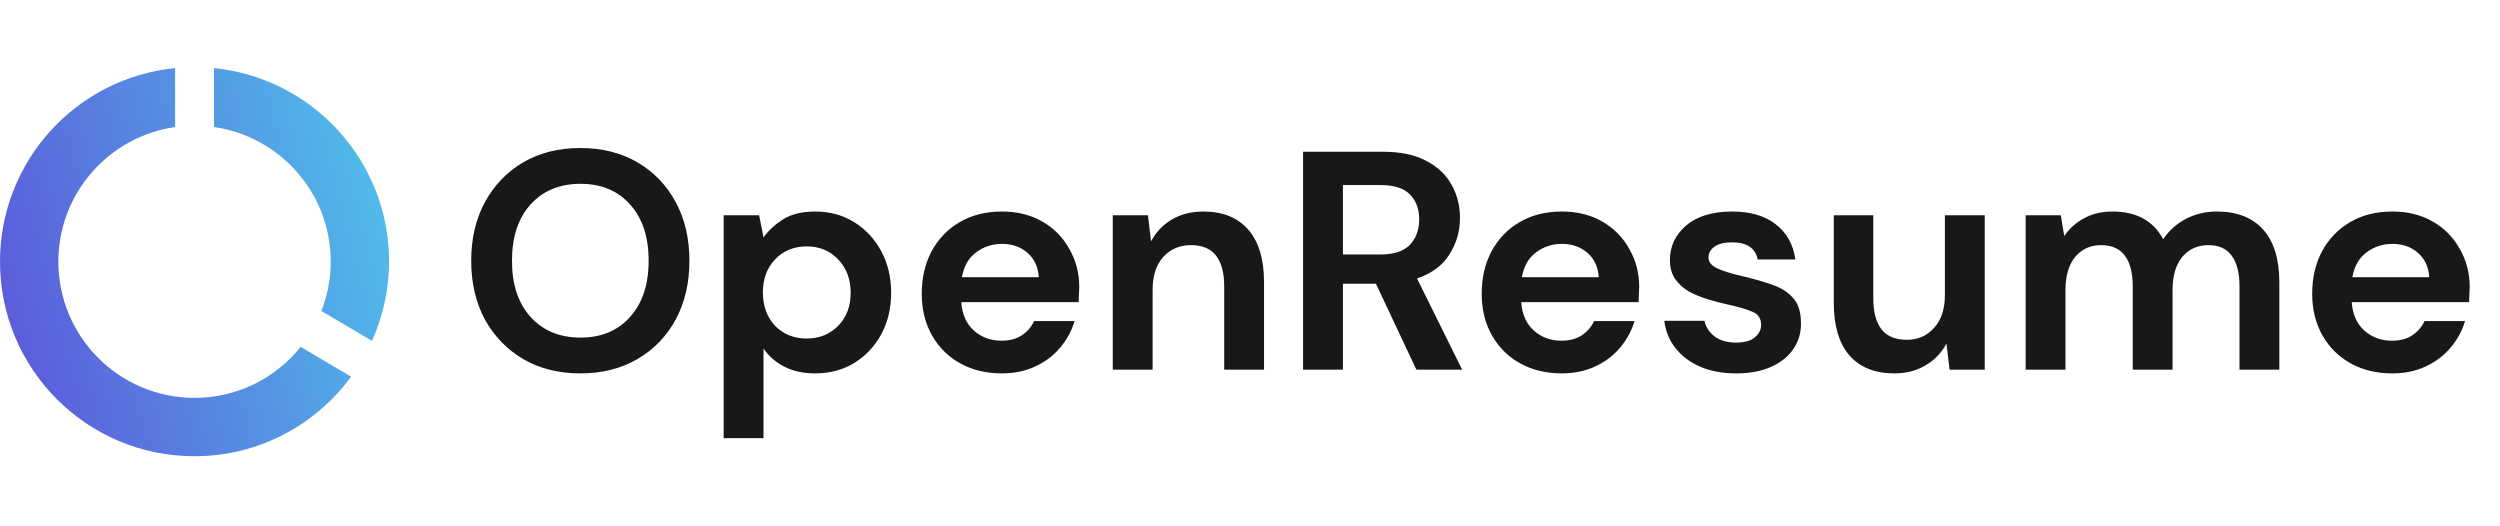
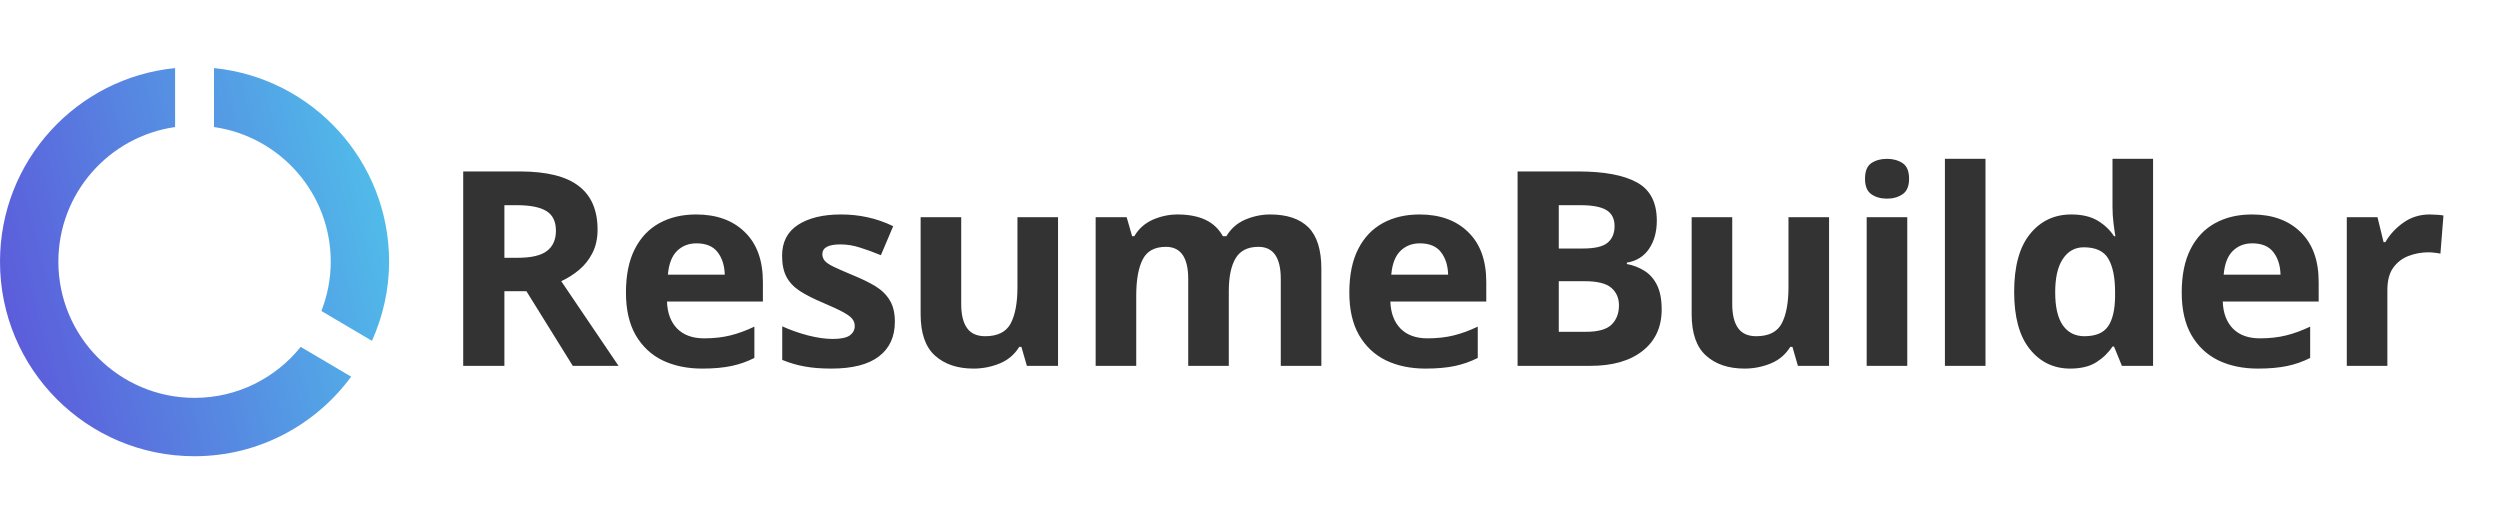
<svg xmlns="http://www.w3.org/2000/svg" width="257" height="54" viewBox="0 0 257 54" fill="none">
-   <path d="M59.672 38.384C57.432 38.384 55.469 37.893 53.784 36.912C52.12 35.931 50.808 34.576 49.848 32.848C48.909 31.099 48.44 29.083 48.44 26.8C48.44 24.517 48.909 22.512 49.848 20.784C50.808 19.035 52.12 17.669 53.784 16.688C55.469 15.707 57.432 15.216 59.672 15.216C61.891 15.216 63.843 15.707 65.528 16.688C67.213 17.669 68.525 19.035 69.464 20.784C70.403 22.512 70.872 24.517 70.872 26.8C70.872 29.083 70.403 31.099 69.464 32.848C68.525 34.576 67.213 35.931 65.528 36.912C63.843 37.893 61.891 38.384 59.672 38.384ZM59.672 34.704C61.805 34.704 63.501 34 64.76 32.592C66.04 31.184 66.68 29.253 66.68 26.8C66.68 24.347 66.04 22.416 64.76 21.008C63.501 19.6 61.805 18.896 59.672 18.896C57.539 18.896 55.832 19.6 54.552 21.008C53.272 22.416 52.632 24.347 52.632 26.8C52.632 29.253 53.272 31.184 54.552 32.592C55.832 34 57.539 34.704 59.672 34.704ZM74.392 45.04V22.128H78.04L78.489 24.4C79.001 23.696 79.672 23.077 80.504 22.544C81.358 22.011 82.457 21.744 83.8 21.744C85.294 21.744 86.627 22.107 87.8 22.832C88.974 23.557 89.902 24.549 90.585 25.808C91.267 27.067 91.609 28.496 91.609 30.096C91.609 31.696 91.267 33.125 90.585 34.384C89.902 35.621 88.974 36.603 87.8 37.328C86.627 38.032 85.294 38.384 83.8 38.384C82.606 38.384 81.561 38.16 80.665 37.712C79.769 37.264 79.043 36.635 78.489 35.824V45.04H74.392ZM82.936 34.8C84.238 34.8 85.315 34.363 86.168 33.488C87.022 32.613 87.448 31.483 87.448 30.096C87.448 28.709 87.022 27.568 86.168 26.672C85.315 25.776 84.238 25.328 82.936 25.328C81.614 25.328 80.526 25.776 79.672 26.672C78.841 27.547 78.424 28.677 78.424 30.064C78.424 31.451 78.841 32.592 79.672 33.488C80.526 34.363 81.614 34.8 82.936 34.8ZM102.98 38.384C101.38 38.384 99.961 38.043 98.724 37.36C97.486 36.677 96.516 35.717 95.811 34.48C95.108 33.243 94.755 31.813 94.755 30.192C94.755 28.549 95.097 27.088 95.779 25.808C96.484 24.528 97.444 23.536 98.659 22.832C99.897 22.107 101.348 21.744 103.012 21.744C104.569 21.744 105.945 22.085 107.14 22.768C108.334 23.451 109.262 24.389 109.924 25.584C110.606 26.757 110.948 28.069 110.948 29.52C110.948 29.755 110.937 30 110.916 30.256C110.916 30.512 110.905 30.779 110.884 31.056H98.82C98.905 32.293 99.332 33.264 100.1 33.968C100.889 34.672 101.838 35.024 102.948 35.024C103.78 35.024 104.473 34.843 105.028 34.48C105.604 34.096 106.03 33.605 106.308 33.008H110.468C110.169 34.011 109.668 34.928 108.964 35.76C108.281 36.571 107.428 37.211 106.404 37.68C105.401 38.149 104.26 38.384 102.98 38.384ZM103.012 25.072C102.009 25.072 101.124 25.36 100.356 25.936C99.588 26.491 99.097 27.344 98.883 28.496H106.788C106.724 27.451 106.34 26.619 105.636 26C104.932 25.381 104.057 25.072 103.012 25.072ZM114.393 38V22.128H118.009L118.329 24.816C118.819 23.877 119.523 23.131 120.441 22.576C121.379 22.021 122.478 21.744 123.737 21.744C125.699 21.744 127.225 22.363 128.312 23.6C129.4 24.837 129.944 26.651 129.944 29.04V38H125.849V29.424C125.849 28.059 125.571 27.013 125.017 26.288C124.462 25.563 123.598 25.2 122.425 25.2C121.273 25.2 120.323 25.605 119.577 26.416C118.851 27.227 118.489 28.357 118.489 29.808V38H114.393ZM133.957 38V15.6H142.181C143.973 15.6 145.445 15.909 146.597 16.528C147.771 17.125 148.645 17.947 149.221 18.992C149.797 20.016 150.085 21.157 150.085 22.416C150.085 23.781 149.723 25.029 148.997 26.16C148.293 27.291 147.184 28.112 145.669 28.624L150.309 38H145.605L141.445 29.168H138.053V38H133.957ZM138.053 26.16H141.925C143.291 26.16 144.293 25.829 144.933 25.168C145.573 24.507 145.893 23.632 145.893 22.544C145.893 21.477 145.573 20.624 144.933 19.984C144.315 19.344 143.301 19.024 141.893 19.024H138.053V26.16ZM160.542 38.384C158.942 38.384 157.523 38.043 156.286 37.36C155.049 36.677 154.078 35.717 153.374 34.48C152.67 33.243 152.318 31.813 152.318 30.192C152.318 28.549 152.659 27.088 153.342 25.808C154.046 24.528 155.006 23.536 156.222 22.832C157.459 22.107 158.91 21.744 160.574 21.744C162.131 21.744 163.507 22.085 164.702 22.768C165.897 23.451 166.825 24.389 167.486 25.584C168.169 26.757 168.51 28.069 168.51 29.52C168.51 29.755 168.499 30 168.478 30.256C168.478 30.512 168.467 30.779 168.446 31.056H156.382C156.467 32.293 156.894 33.264 157.662 33.968C158.451 34.672 159.401 35.024 160.51 35.024C161.342 35.024 162.035 34.843 162.59 34.48C163.166 34.096 163.593 33.605 163.87 33.008H168.03C167.731 34.011 167.23 34.928 166.526 35.76C165.843 36.571 164.99 37.211 163.966 37.68C162.963 38.149 161.822 38.384 160.542 38.384ZM160.574 25.072C159.571 25.072 158.686 25.36 157.918 25.936C157.15 26.491 156.659 27.344 156.446 28.496H164.35C164.286 27.451 163.902 26.619 163.198 26C162.494 25.381 161.619 25.072 160.574 25.072ZM178.515 38.384C177.107 38.384 175.87 38.16 174.803 37.712C173.736 37.243 172.883 36.603 172.243 35.792C171.603 34.981 171.219 34.043 171.091 32.976H175.219C175.347 33.595 175.688 34.128 176.243 34.576C176.819 35.003 177.555 35.216 178.451 35.216C179.347 35.216 179.998 35.035 180.403 34.672C180.83 34.309 181.043 33.893 181.043 33.424C181.043 32.741 180.744 32.283 180.147 32.048C179.55 31.792 178.718 31.547 177.651 31.312C176.968 31.163 176.275 30.981 175.571 30.768C174.867 30.555 174.216 30.288 173.619 29.968C173.043 29.627 172.574 29.2 172.211 28.688C171.848 28.155 171.667 27.504 171.667 26.736C171.667 25.328 172.222 24.144 173.331 23.184C174.462 22.224 176.04 21.744 178.067 21.744C179.944 21.744 181.438 22.181 182.547 23.056C183.678 23.931 184.35 25.136 184.563 26.672H180.691C180.456 25.499 179.571 24.912 178.035 24.912C177.267 24.912 176.67 25.061 176.243 25.36C175.838 25.659 175.635 26.032 175.635 26.48C175.635 26.949 175.944 27.323 176.563 27.6C177.182 27.877 178.003 28.133 179.027 28.368C180.136 28.624 181.15 28.912 182.067 29.232C183.006 29.531 183.752 29.989 184.307 30.608C184.862 31.205 185.139 32.069 185.139 33.2C185.16 34.181 184.904 35.067 184.371 35.856C183.838 36.645 183.07 37.264 182.067 37.712C181.064 38.16 179.88 38.384 178.515 38.384ZM194.72 38.384C192.736 38.384 191.2 37.765 190.112 36.528C189.045 35.291 188.512 33.477 188.512 31.088V22.128H192.576V30.704C192.576 32.069 192.853 33.115 193.408 33.84C193.962 34.565 194.837 34.928 196.032 34.928C197.162 34.928 198.09 34.523 198.816 33.712C199.562 32.901 199.936 31.771 199.936 30.32V22.128H204.032V38H200.416L200.096 35.312C199.605 36.251 198.89 36.997 197.952 37.552C197.034 38.107 195.957 38.384 194.72 38.384ZM208.236 38V22.128H211.852L212.204 24.272C212.716 23.504 213.388 22.896 214.22 22.448C215.074 21.979 216.055 21.744 217.164 21.744C219.618 21.744 221.356 22.693 222.38 24.592C222.956 23.717 223.724 23.024 224.684 22.512C225.666 22 226.732 21.744 227.884 21.744C229.954 21.744 231.543 22.363 232.652 23.6C233.762 24.837 234.316 26.651 234.316 29.04V38H230.22V29.424C230.22 28.059 229.954 27.013 229.42 26.288C228.908 25.563 228.108 25.2 227.02 25.2C225.911 25.2 225.015 25.605 224.332 26.416C223.671 27.227 223.34 28.357 223.34 29.808V38H219.244V29.424C219.244 28.059 218.978 27.013 218.444 26.288C217.911 25.563 217.09 25.2 215.98 25.2C214.892 25.2 214.007 25.605 213.324 26.416C212.663 27.227 212.332 28.357 212.332 29.808V38H208.236ZM245.917 38.384C244.317 38.384 242.898 38.043 241.661 37.36C240.424 36.677 239.453 35.717 238.749 34.48C238.045 33.243 237.693 31.813 237.693 30.192C237.693 28.549 238.034 27.088 238.717 25.808C239.421 24.528 240.381 23.536 241.597 22.832C242.834 22.107 244.285 21.744 245.949 21.744C247.506 21.744 248.882 22.085 250.077 22.768C251.272 23.451 252.2 24.389 252.861 25.584C253.544 26.757 253.885 28.069 253.885 29.52C253.885 29.755 253.874 30 253.853 30.256C253.853 30.512 253.842 30.779 253.821 31.056H241.757C241.842 32.293 242.269 33.264 243.037 33.968C243.826 34.672 244.776 35.024 245.885 35.024C246.717 35.024 247.41 34.843 247.965 34.48C248.541 34.096 248.968 33.605 249.245 33.008H253.405C253.106 34.011 252.605 34.928 251.901 35.76C251.218 36.571 250.365 37.211 249.341 37.68C248.338 38.149 247.197 38.384 245.917 38.384ZM245.949 25.072C244.946 25.072 244.061 25.36 243.293 25.936C242.525 26.491 242.034 27.344 241.821 28.496H249.725C249.661 27.451 249.277 26.619 248.573 26C247.869 25.381 246.994 25.072 245.949 25.072Z" fill="#18181B" />
  <path d="M22 7V13.06C28.78 14.03 34 19.85 34 26.9C34 28.69 33.65 30.4 33.04 31.97L38.24 35.04C39.35 32.55 40 29.81 40 26.9C40 16.53 32.11 8.01 22 7ZM20 40.9C12.27 40.9 6 34.63 6 26.9C6 19.85 11.22 14.03 18 13.06V7C7.88 8 0 16.53 0 26.9C0 37.95 8.94 46.9 19.99 46.9C26.61 46.9 32.46 43.67 36.1 38.72L30.91 35.66C28.35 38.85 24.42 40.9 20 40.9Z" fill="url(#paint0_linear_44_153)" />
  <defs>
    <linearGradient id="paint0_linear_44_153" x1="40" y1="7" x2="-7.2" y2="19.325" gradientUnits="userSpaceOnUse">
      <stop stop-color="#4FC5EB" />
      <stop offset="1" stop-color="#5D52D9" />
    </linearGradient>
  </defs>
+   <text style="fill: rgb(51, 51, 51); font-family: &quot;Franklin Gothic&quot;; font-size: 28px; font-weight: 700; letter-spacing: -0.5px; white-space: pre;" x="45.101" y="37.61">ResumeBuilder</text>
</svg>
